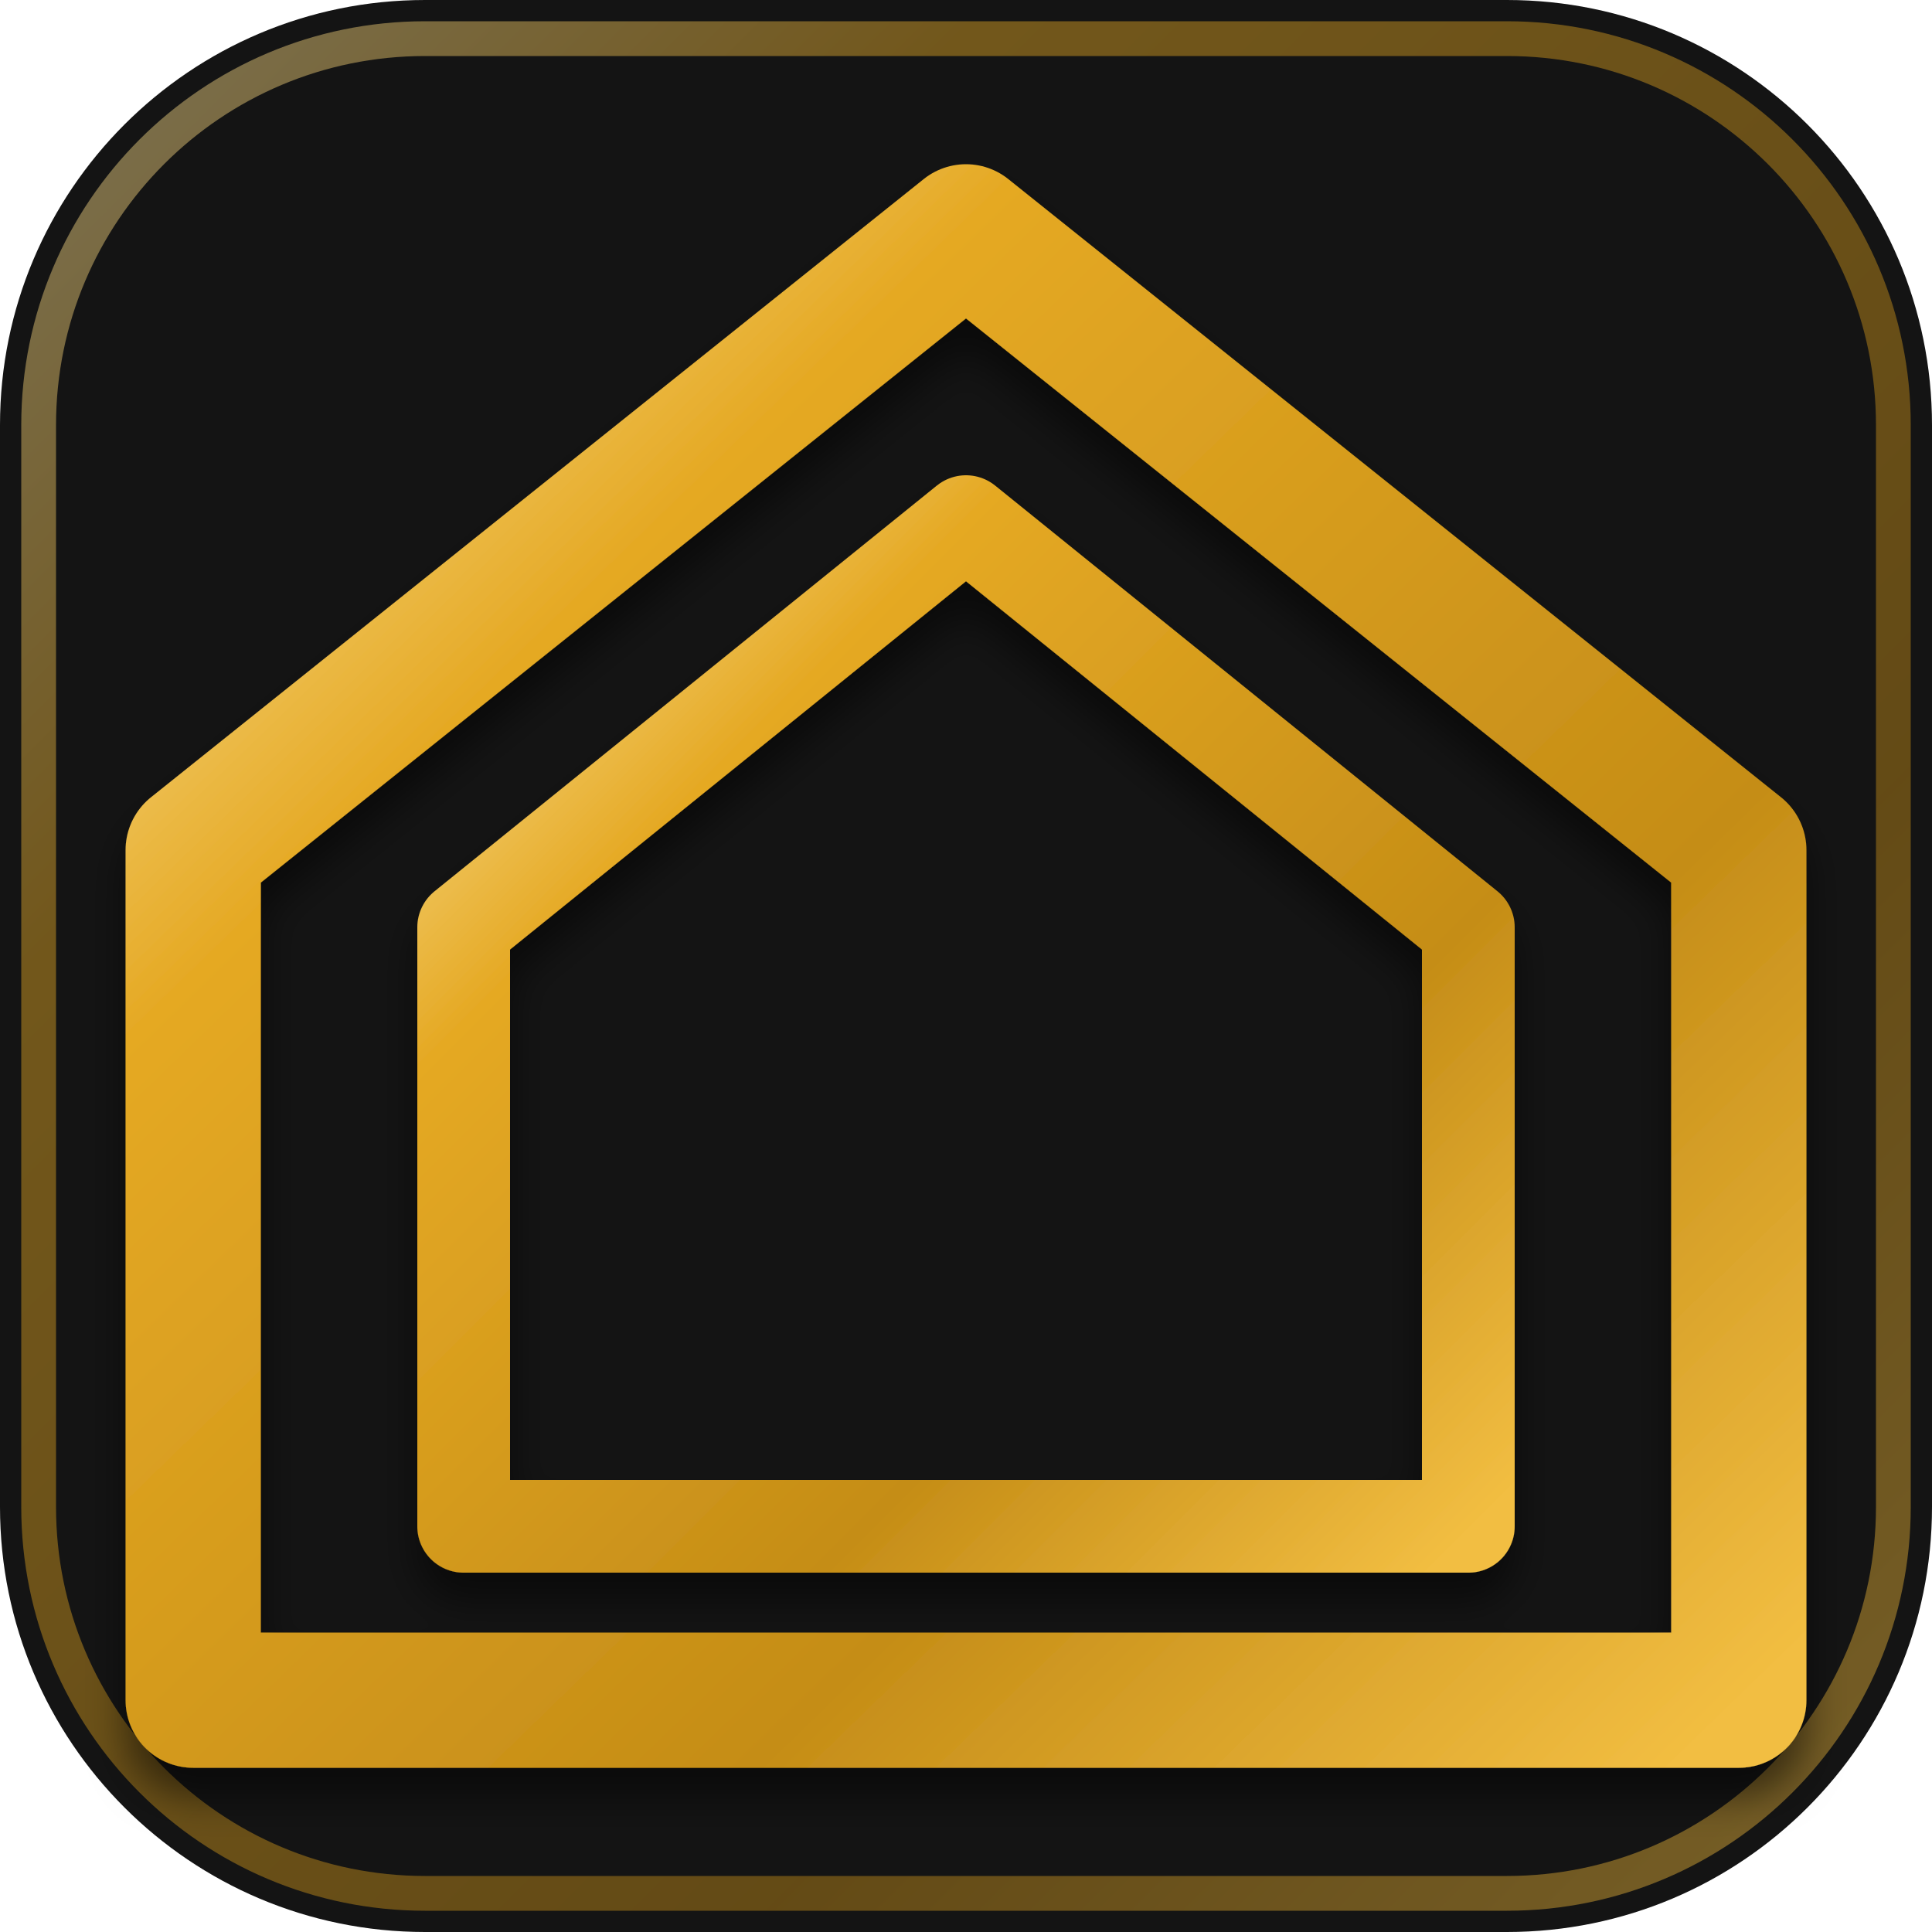
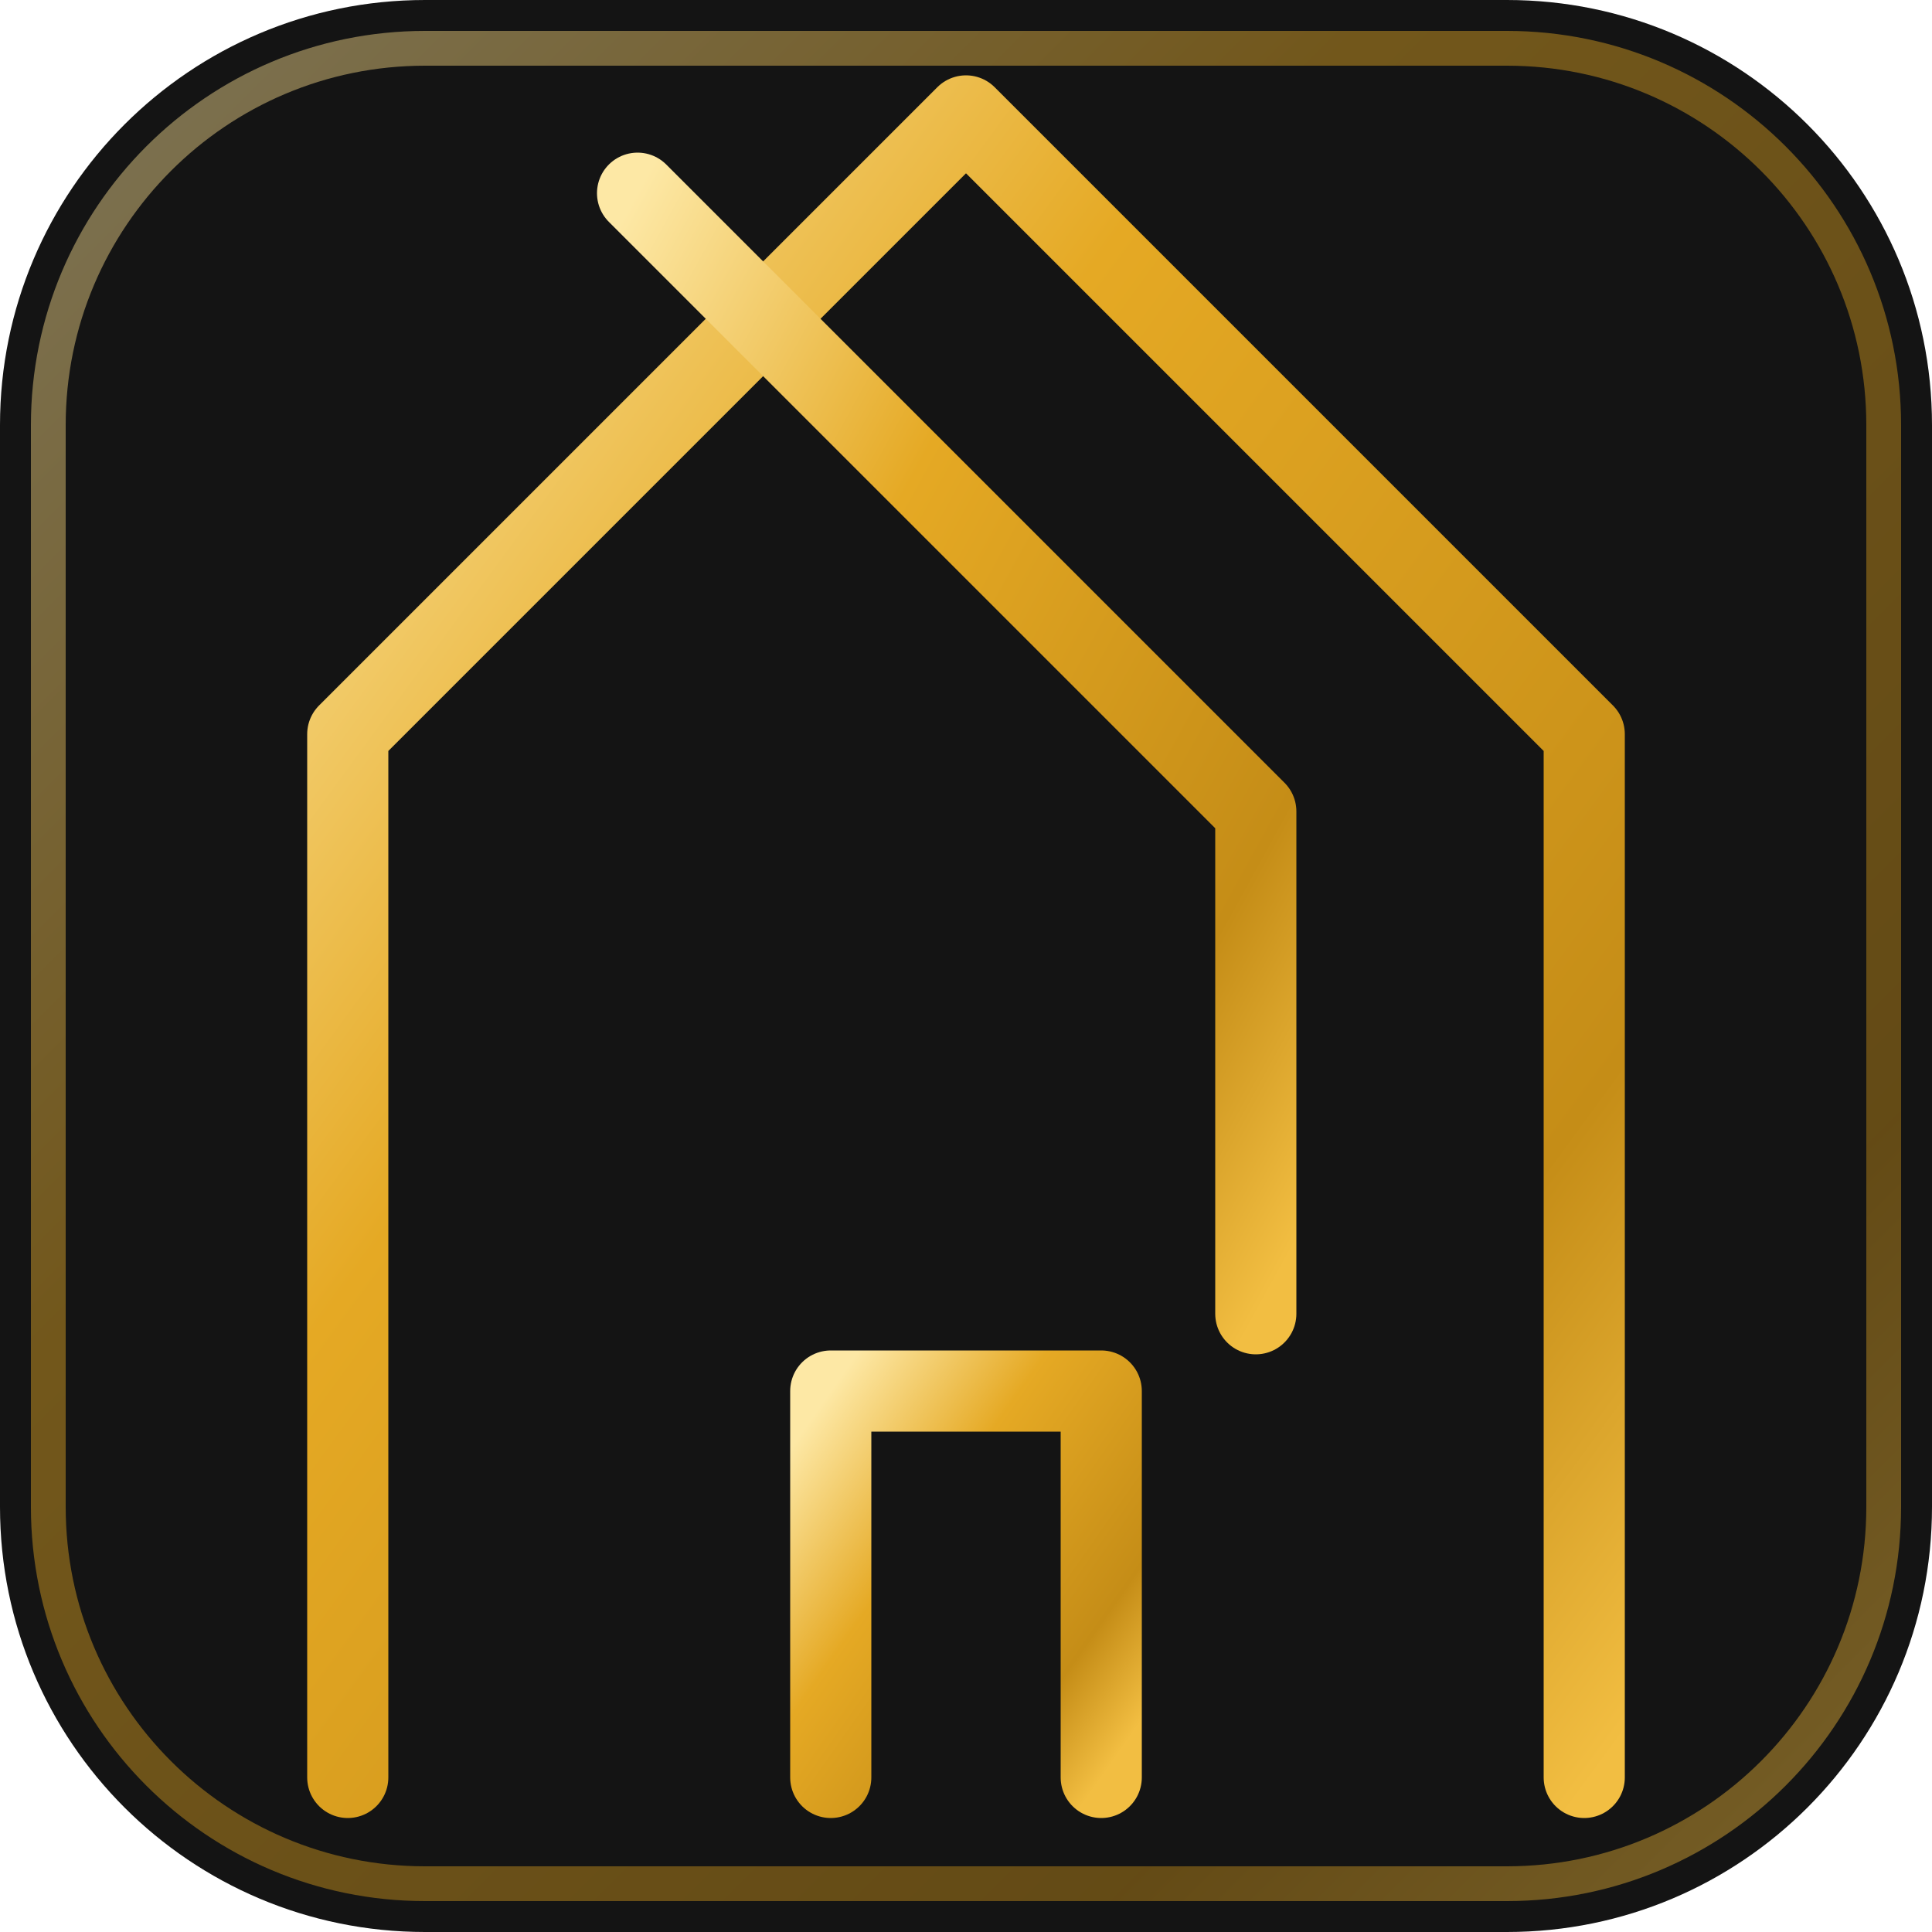
<svg xmlns="http://www.w3.org/2000/svg" viewBox="0 0 100 100" fill="none">
  <defs>
-     <linearGradient id="dstGold" x1="0%" y1="0%" x2="100%" y2="100%">
+     <linearGradient id="goldGradient" x1="0%" y1="0%" x2="100%" y2="100%">
      <stop offset="0%" stop-color="#FDE8A5" />
-       <stop offset="25%" stop-color="#E5A924" />
-       <stop offset="70%" stop-color="#C58D17" />
+       <stop offset="35%" stop-color="#E5A924" />
+       <stop offset="80%" stop-color="#C58D17" />
      <stop offset="100%" stop-color="#F2BE42" />
    </linearGradient>
-     <filter id="subtleGlow" x="-10%" y="-10%" width="120%" height="120%">
-       <feDropShadow dx="0" dy="1.5" stdDeviation="1" flood-color="#000000" flood-opacity="0.5" />
-     </filter>
  </defs>
  <rect width="100" height="100" rx="22" fill="#141414" />
-   <rect x="2" y="2" width="96" height="96" rx="20" fill="none" stroke="url(#dstGold)" stroke-width="1.8" stroke-opacity="0.45" />
-   <g filter="url(#subtleGlow)">
-     <path d="M50 12L90 44V88H10V44L50 12Z" stroke="url(#dstGold)" stroke-width="7" stroke-linecap="round" stroke-linejoin="round" />
-     <path d="M50 27L76 48V79H24V48L50 27Z" stroke="url(#dstGold)" stroke-width="4.8" stroke-linecap="round" stroke-linejoin="round" />
-     <line x1="50" y1="36" x2="50" y2="79" stroke="url(#dstGold)" stroke-width="5" stroke-linecap="round" />
+   <rect x="2.5" y="2.5" width="95" height="95" rx="19.5" fill="none" stroke="url(#goldGradient)" stroke-width="1.8" stroke-opacity="0.45" />
+   <g stroke="url(#goldGradient)" stroke-width="4.2" stroke-linecap="round" stroke-linejoin="round">
+     <path d="M18 92 V38 L50 6 L82 38 V92" />
+     <line x1="33" y1="92" x2="82" y2="92" />
+     <line x1="33" y1="10" x2="33" y2="92" />
+     <path d="M33 10 L65 42 V68" />
+     <path d="M43 92 V72 H57 V92" />
  </g>
</svg>
